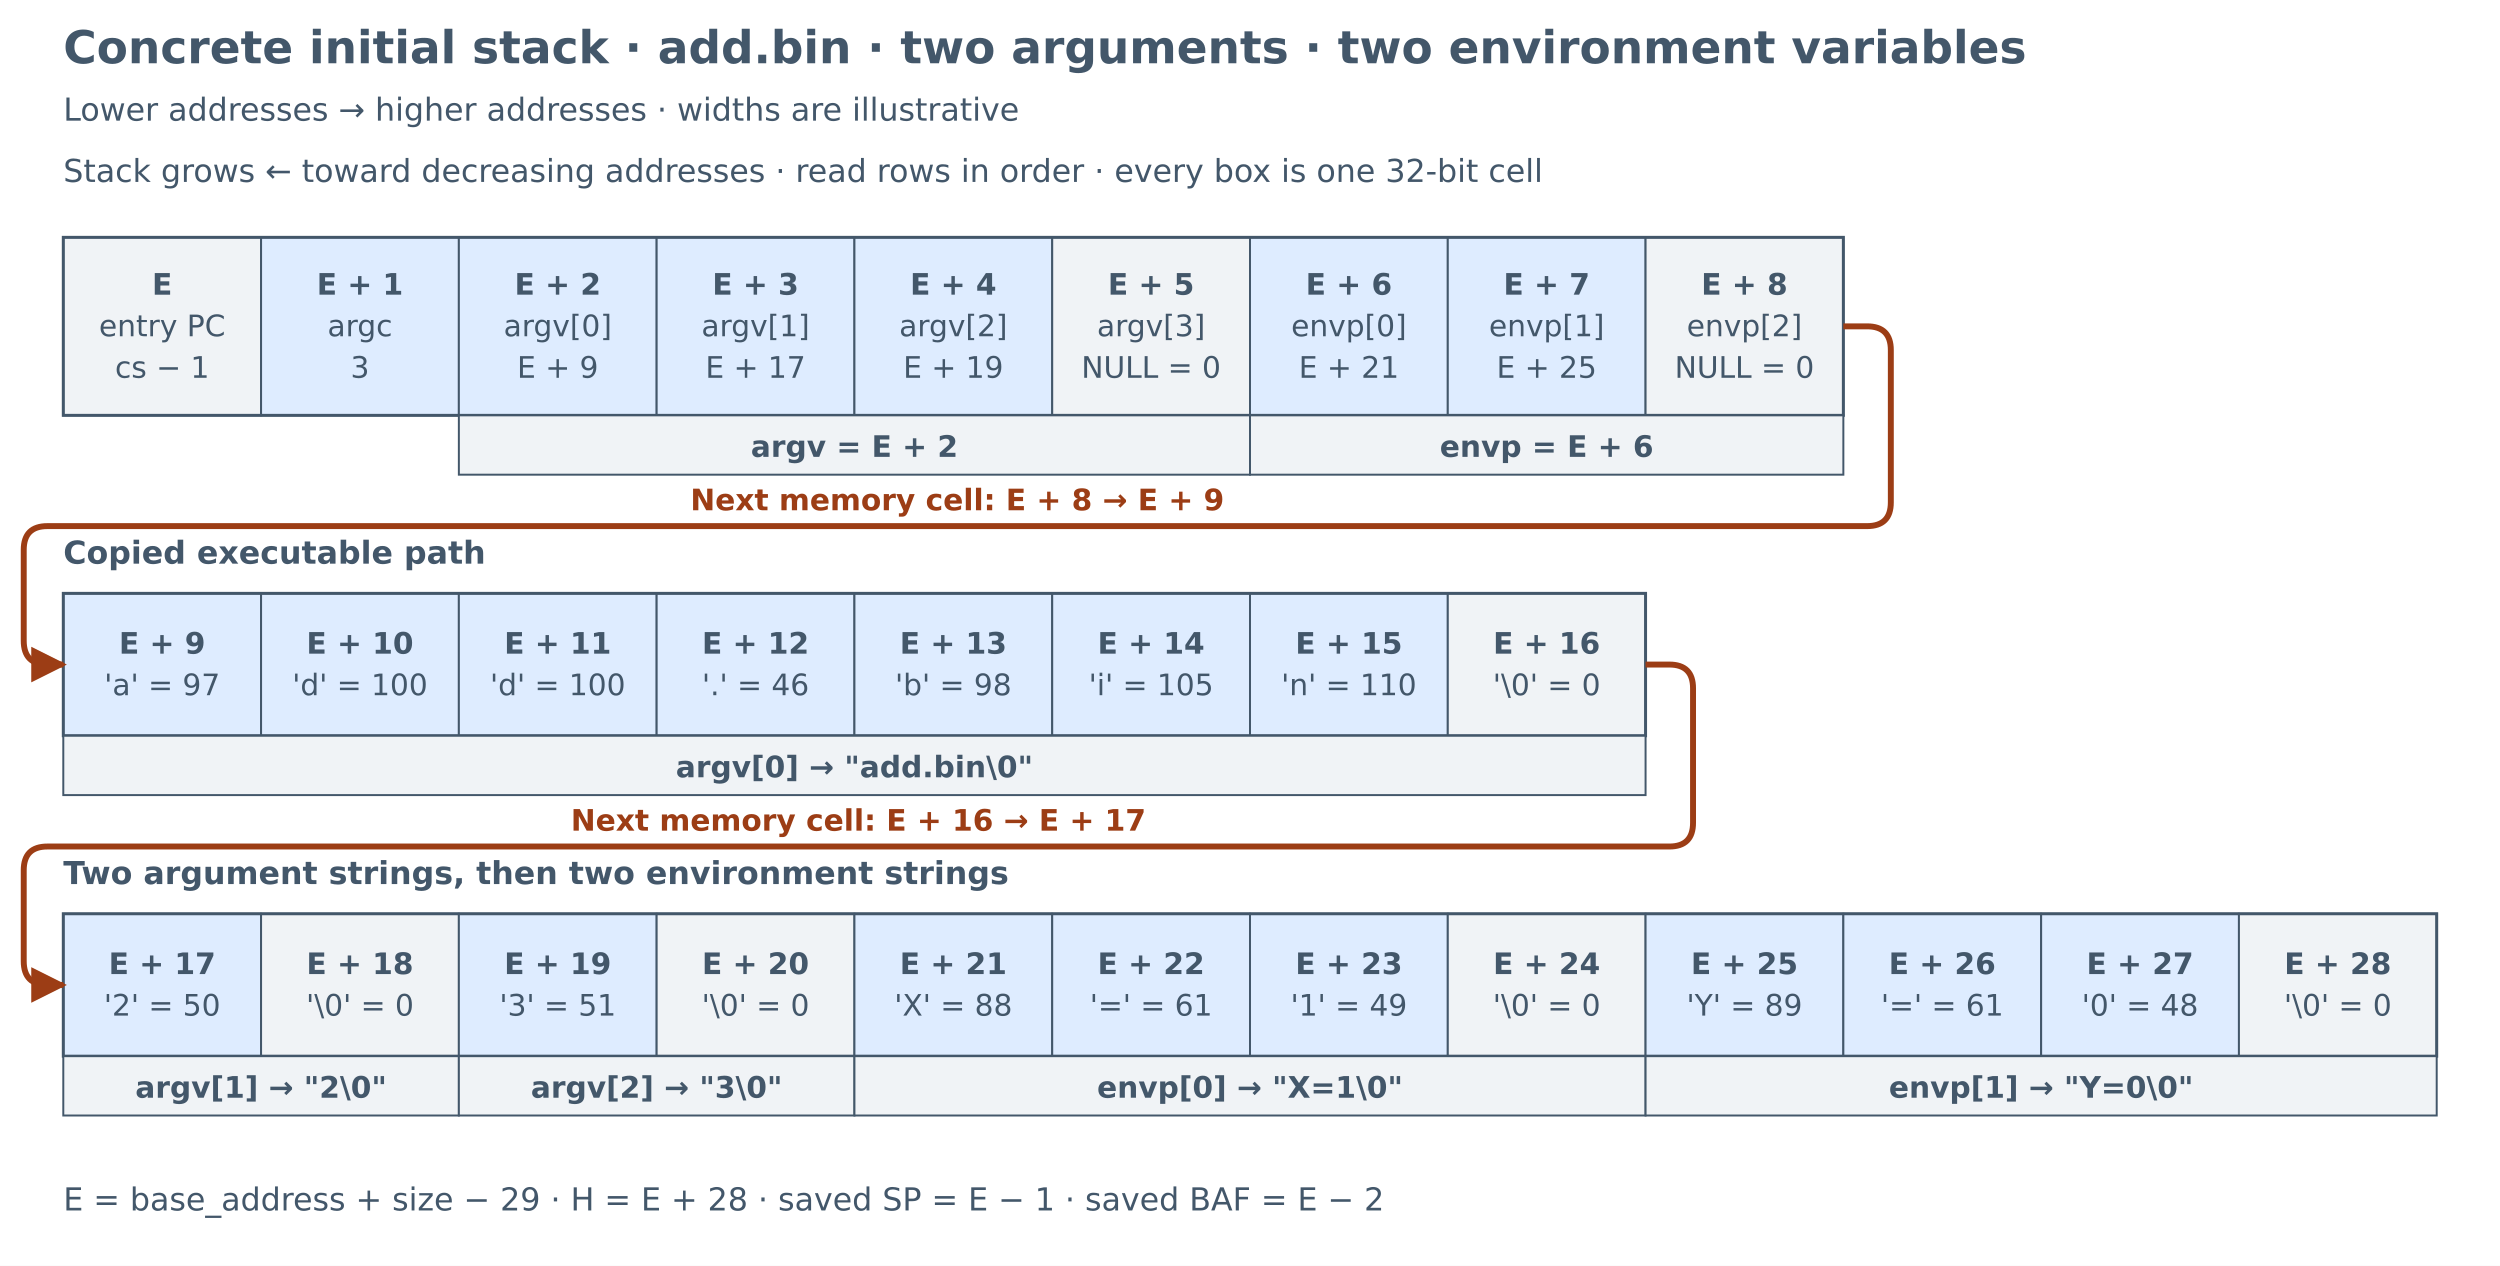
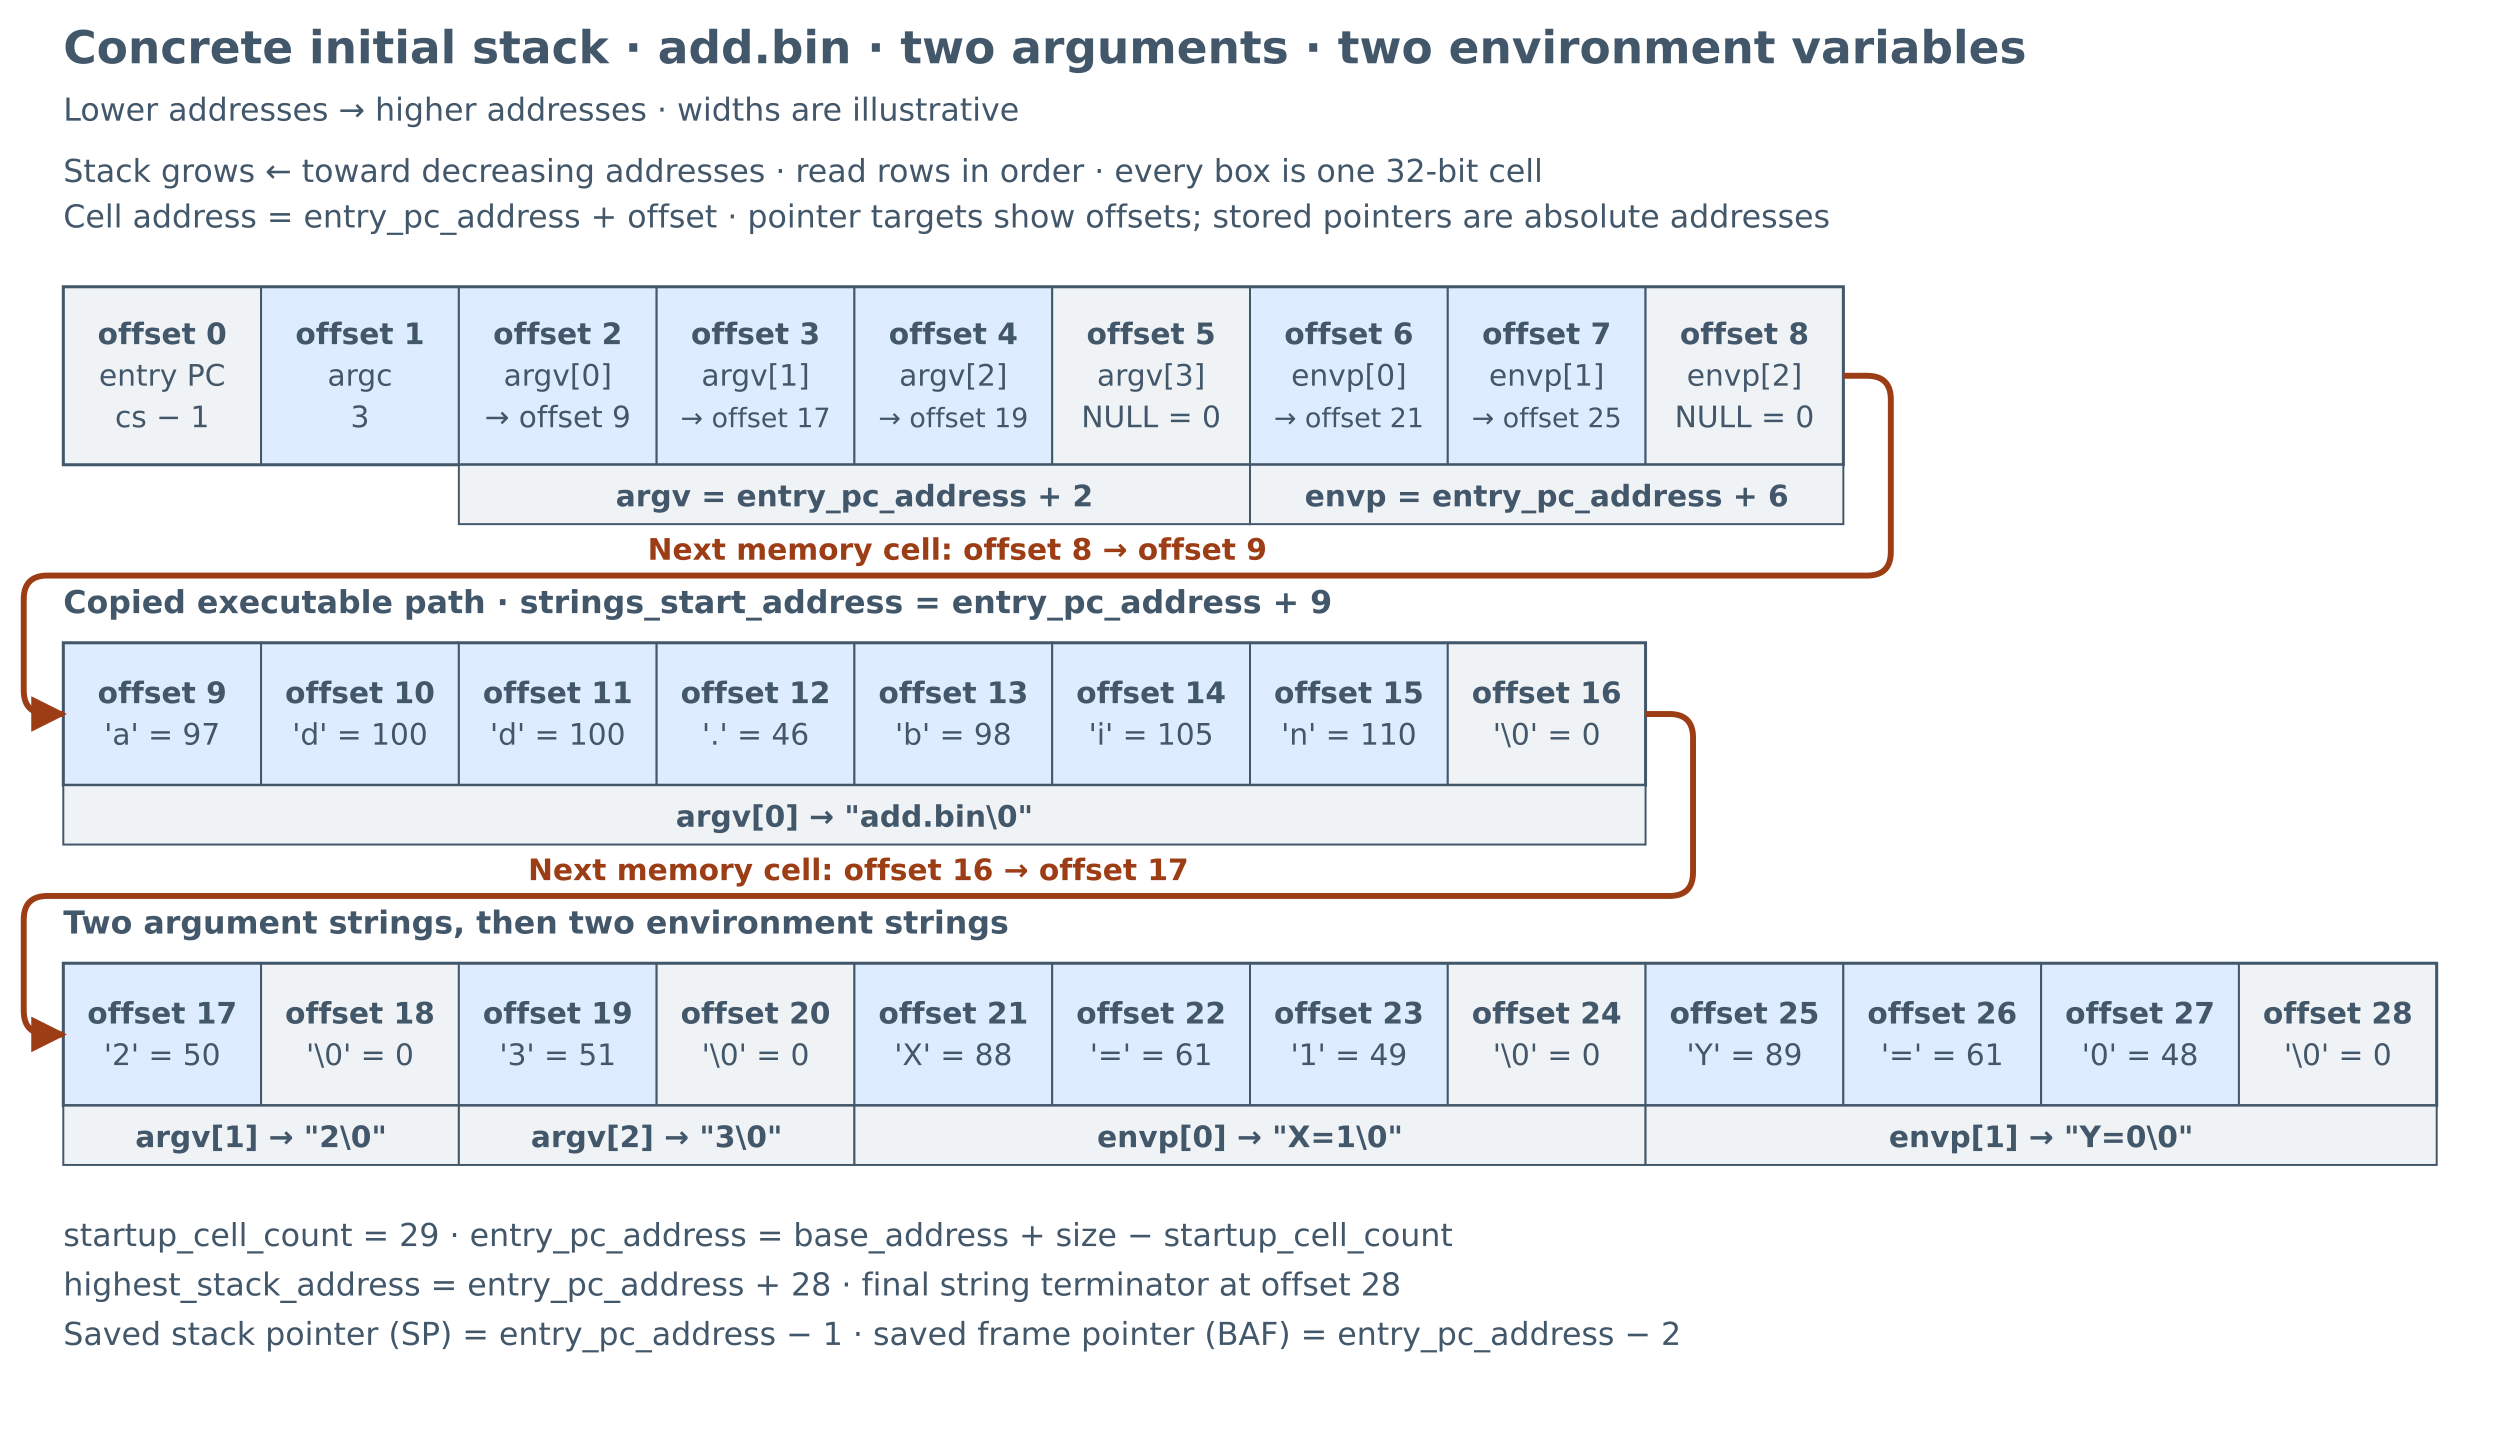
- <svg xmlns="http://www.w3.org/2000/svg" width="1264" height="640" viewBox="0 0 1264 640" role="img" aria-labelledby="title desc">
+ <svg xmlns="http://www.w3.org/2000/svg" width="1264" height="730" viewBox="0 0 1264 730" role="img" aria-labelledby="title desc">
  <defs>
    <marker id="405ea8" viewBox="0 0 10 10" refX="9" refY="5" markerWidth="6" markerHeight="6" orient="auto">
      <path d="M 0 0 L 10 5 L 0 10 z" fill="#405ea8" />
    </marker>
    <marker id="26715b" viewBox="0 0 10 10" refX="9" refY="5" markerWidth="6" markerHeight="6" orient="auto">
      <path d="M 0 0 L 10 5 L 0 10 z" fill="#26715b" />
    </marker>
    <marker id="785099" viewBox="0 0 10 10" refX="9" refY="5" markerWidth="6" markerHeight="6" orient="auto">
      <path d="M 0 0 L 10 5 L 0 10 z" fill="#785099" />
    </marker>
    <marker id="9c3d15" viewBox="0 0 10 10" refX="9" refY="5" markerWidth="6" markerHeight="6" orient="auto">
      <path d="M 0 0 L 10 5 L 0 10 z" fill="#9c3d15" />
    </marker>
  </defs>
-   <rect width="1264" height="640" fill="white" />
+   <rect width="1264" height="730" fill="white" />
  <g font-family="DejaVu Sans, sans-serif">
    <text x="32" y="32" text-anchor="start" font-size="23" font-weight="bold" fill="#43576a">Concrete initial stack · add.bin · two arguments · two environment variables</text>
    <text x="32" y="61" text-anchor="start" font-size="16" font-weight="normal" fill="#43576a">Lower addresses → higher addresses · widths are illustrative</text>
    <text x="32" y="92" text-anchor="start" font-size="16" font-weight="normal" fill="#43576a">Stack grows ← toward decreasing addresses · read rows in order · every box is one 32-bit cell</text>
-     <rect x="32" y="120" width="100" height="90" fill="#f0f3f6" stroke="#43576a" stroke-width="1" />
-     <text x="82.0" y="149.0" text-anchor="middle" font-size="15" font-weight="bold" fill="#43576a">E</text>
-     <text x="82.0" y="170.0" text-anchor="middle" font-size="15" font-weight="normal" fill="#43576a">entry PC</text>
-     <text x="82.0" y="191.0" text-anchor="middle" font-size="15" font-weight="normal" fill="#43576a">cs − 1</text>
-     <rect x="132" y="120" width="100" height="90" fill="#deecff" stroke="#43576a" stroke-width="1" />
-     <text x="182.0" y="149.0" text-anchor="middle" font-size="15" font-weight="bold" fill="#43576a">E + 1</text>
-     <text x="182.0" y="170.0" text-anchor="middle" font-size="15" font-weight="normal" fill="#43576a">argc</text>
-     <text x="182.0" y="191.0" text-anchor="middle" font-size="15" font-weight="normal" fill="#43576a">3</text>
-     <rect x="232" y="120" width="100" height="90" fill="#deecff" stroke="#43576a" stroke-width="1" />
-     <text x="282.0" y="149.0" text-anchor="middle" font-size="15" font-weight="bold" fill="#43576a">E + 2</text>
-     <text x="282.0" y="170.0" text-anchor="middle" font-size="15" font-weight="normal" fill="#43576a">argv[0]</text>
-     <text x="282.0" y="191.0" text-anchor="middle" font-size="15" font-weight="normal" fill="#43576a">E + 9</text>
-     <rect x="332" y="120" width="100" height="90" fill="#deecff" stroke="#43576a" stroke-width="1" />
-     <text x="382.0" y="149.0" text-anchor="middle" font-size="15" font-weight="bold" fill="#43576a">E + 3</text>
-     <text x="382.0" y="170.0" text-anchor="middle" font-size="15" font-weight="normal" fill="#43576a">argv[1]</text>
-     <text x="382.0" y="191.0" text-anchor="middle" font-size="15" font-weight="normal" fill="#43576a">E + 17</text>
-     <rect x="432" y="120" width="100" height="90" fill="#deecff" stroke="#43576a" stroke-width="1" />
-     <text x="482.0" y="149.0" text-anchor="middle" font-size="15" font-weight="bold" fill="#43576a">E + 4</text>
-     <text x="482.0" y="170.0" text-anchor="middle" font-size="15" font-weight="normal" fill="#43576a">argv[2]</text>
-     <text x="482.0" y="191.0" text-anchor="middle" font-size="15" font-weight="normal" fill="#43576a">E + 19</text>
-     <rect x="532" y="120" width="100" height="90" fill="#f0f3f6" stroke="#43576a" stroke-width="1" />
-     <text x="582.0" y="149.0" text-anchor="middle" font-size="15" font-weight="bold" fill="#43576a">E + 5</text>
-     <text x="582.0" y="170.0" text-anchor="middle" font-size="15" font-weight="normal" fill="#43576a">argv[3]</text>
-     <text x="582.0" y="191.0" text-anchor="middle" font-size="15" font-weight="normal" fill="#43576a">NULL = 0</text>
-     <rect x="632" y="120" width="100" height="90" fill="#deecff" stroke="#43576a" stroke-width="1" />
-     <text x="682.0" y="149.0" text-anchor="middle" font-size="15" font-weight="bold" fill="#43576a">E + 6</text>
-     <text x="682.0" y="170.0" text-anchor="middle" font-size="15" font-weight="normal" fill="#43576a">envp[0]</text>
-     <text x="682.0" y="191.0" text-anchor="middle" font-size="15" font-weight="normal" fill="#43576a">E + 21</text>
-     <rect x="732" y="120" width="100" height="90" fill="#deecff" stroke="#43576a" stroke-width="1" />
-     <text x="782.0" y="149.0" text-anchor="middle" font-size="15" font-weight="bold" fill="#43576a">E + 7</text>
-     <text x="782.0" y="170.0" text-anchor="middle" font-size="15" font-weight="normal" fill="#43576a">envp[1]</text>
-     <text x="782.0" y="191.0" text-anchor="middle" font-size="15" font-weight="normal" fill="#43576a">E + 25</text>
-     <rect x="832" y="120" width="100" height="90" fill="#f0f3f6" stroke="#43576a" stroke-width="1" />
-     <text x="882.0" y="149.0" text-anchor="middle" font-size="15" font-weight="bold" fill="#43576a">E + 8</text>
-     <text x="882.0" y="170.0" text-anchor="middle" font-size="15" font-weight="normal" fill="#43576a">envp[2]</text>
-     <text x="882.0" y="191.0" text-anchor="middle" font-size="15" font-weight="normal" fill="#43576a">NULL = 0</text>
-     <rect x="32" y="120" width="900" height="90" fill="none" stroke="#43576a" stroke-width="1.5" />
-     <rect x="232" y="210" width="400" height="30" fill="#f0f3f6" stroke="#43576a" stroke-width="1" />
-     <text x="432.0" y="231" text-anchor="middle" font-size="15" font-weight="bold" fill="#43576a">argv = E + 2</text>
-     <rect x="632" y="210" width="300" height="30" fill="#f0f3f6" stroke="#43576a" stroke-width="1" />
-     <text x="782.0" y="231" text-anchor="middle" font-size="15" font-weight="bold" fill="#43576a">envp = E + 6</text>
-     <text x="32" y="285" text-anchor="start" font-size="16" font-weight="bold" fill="#43576a">Copied executable path</text>
-     <rect x="32" y="300" width="100" height="72" fill="#deecff" stroke="#43576a" stroke-width="1" />
-     <text x="82.0" y="330.5" text-anchor="middle" font-size="15" font-weight="bold" fill="#43576a">E + 9</text>
-     <text x="82.0" y="351.5" text-anchor="middle" font-size="15" font-weight="normal" fill="#43576a">'a' = 97</text>
-     <rect x="132" y="300" width="100" height="72" fill="#deecff" stroke="#43576a" stroke-width="1" />
-     <text x="182.0" y="330.5" text-anchor="middle" font-size="15" font-weight="bold" fill="#43576a">E + 10</text>
-     <text x="182.0" y="351.5" text-anchor="middle" font-size="15" font-weight="normal" fill="#43576a">'d' = 100</text>
-     <rect x="232" y="300" width="100" height="72" fill="#deecff" stroke="#43576a" stroke-width="1" />
-     <text x="282.0" y="330.5" text-anchor="middle" font-size="15" font-weight="bold" fill="#43576a">E + 11</text>
-     <text x="282.0" y="351.5" text-anchor="middle" font-size="15" font-weight="normal" fill="#43576a">'d' = 100</text>
-     <rect x="332" y="300" width="100" height="72" fill="#deecff" stroke="#43576a" stroke-width="1" />
-     <text x="382.0" y="330.5" text-anchor="middle" font-size="15" font-weight="bold" fill="#43576a">E + 12</text>
-     <text x="382.0" y="351.5" text-anchor="middle" font-size="15" font-weight="normal" fill="#43576a">'.' = 46</text>
-     <rect x="432" y="300" width="100" height="72" fill="#deecff" stroke="#43576a" stroke-width="1" />
-     <text x="482.0" y="330.5" text-anchor="middle" font-size="15" font-weight="bold" fill="#43576a">E + 13</text>
-     <text x="482.0" y="351.5" text-anchor="middle" font-size="15" font-weight="normal" fill="#43576a">'b' = 98</text>
-     <rect x="532" y="300" width="100" height="72" fill="#deecff" stroke="#43576a" stroke-width="1" />
-     <text x="582.0" y="330.5" text-anchor="middle" font-size="15" font-weight="bold" fill="#43576a">E + 14</text>
-     <text x="582.0" y="351.5" text-anchor="middle" font-size="15" font-weight="normal" fill="#43576a">'i' = 105</text>
-     <rect x="632" y="300" width="100" height="72" fill="#deecff" stroke="#43576a" stroke-width="1" />
-     <text x="682.0" y="330.5" text-anchor="middle" font-size="15" font-weight="bold" fill="#43576a">E + 15</text>
-     <text x="682.0" y="351.5" text-anchor="middle" font-size="15" font-weight="normal" fill="#43576a">'n' = 110</text>
-     <rect x="732" y="300" width="100" height="72" fill="#f0f3f6" stroke="#43576a" stroke-width="1" />
-     <text x="782.0" y="330.5" text-anchor="middle" font-size="15" font-weight="bold" fill="#43576a">E + 16</text>
-     <text x="782.0" y="351.5" text-anchor="middle" font-size="15" font-weight="normal" fill="#43576a">'\0' = 0</text>
-     <rect x="32" y="300" width="800" height="72" fill="none" stroke="#43576a" stroke-width="1.5" />
-     <rect x="32" y="372" width="800" height="30" fill="#f0f3f6" stroke="#43576a" stroke-width="1" />
-     <text x="432.0" y="393" text-anchor="middle" font-size="15" font-weight="bold" fill="#43576a">argv[0] → "add.bin\0"</text>
-     <text x="32" y="447" text-anchor="start" font-size="16" font-weight="bold" fill="#43576a">Two argument strings, then two environment strings</text>
-     <rect x="32" y="462" width="100" height="72" fill="#deecff" stroke="#43576a" stroke-width="1" />
-     <text x="82.0" y="492.5" text-anchor="middle" font-size="15" font-weight="bold" fill="#43576a">E + 17</text>
-     <text x="82.0" y="513.5" text-anchor="middle" font-size="15" font-weight="normal" fill="#43576a">'2' = 50</text>
-     <rect x="132" y="462" width="100" height="72" fill="#f0f3f6" stroke="#43576a" stroke-width="1" />
-     <text x="182.0" y="492.5" text-anchor="middle" font-size="15" font-weight="bold" fill="#43576a">E + 18</text>
-     <text x="182.0" y="513.5" text-anchor="middle" font-size="15" font-weight="normal" fill="#43576a">'\0' = 0</text>
-     <rect x="232" y="462" width="100" height="72" fill="#deecff" stroke="#43576a" stroke-width="1" />
-     <text x="282.0" y="492.5" text-anchor="middle" font-size="15" font-weight="bold" fill="#43576a">E + 19</text>
-     <text x="282.0" y="513.5" text-anchor="middle" font-size="15" font-weight="normal" fill="#43576a">'3' = 51</text>
-     <rect x="332" y="462" width="100" height="72" fill="#f0f3f6" stroke="#43576a" stroke-width="1" />
-     <text x="382.0" y="492.5" text-anchor="middle" font-size="15" font-weight="bold" fill="#43576a">E + 20</text>
-     <text x="382.0" y="513.5" text-anchor="middle" font-size="15" font-weight="normal" fill="#43576a">'\0' = 0</text>
-     <rect x="432" y="462" width="100" height="72" fill="#deecff" stroke="#43576a" stroke-width="1" />
-     <text x="482.0" y="492.5" text-anchor="middle" font-size="15" font-weight="bold" fill="#43576a">E + 21</text>
-     <text x="482.0" y="513.5" text-anchor="middle" font-size="15" font-weight="normal" fill="#43576a">'X' = 88</text>
-     <rect x="532" y="462" width="100" height="72" fill="#deecff" stroke="#43576a" stroke-width="1" />
-     <text x="582.0" y="492.5" text-anchor="middle" font-size="15" font-weight="bold" fill="#43576a">E + 22</text>
-     <text x="582.0" y="513.5" text-anchor="middle" font-size="15" font-weight="normal" fill="#43576a">'=' = 61</text>
-     <rect x="632" y="462" width="100" height="72" fill="#deecff" stroke="#43576a" stroke-width="1" />
-     <text x="682.0" y="492.5" text-anchor="middle" font-size="15" font-weight="bold" fill="#43576a">E + 23</text>
-     <text x="682.0" y="513.5" text-anchor="middle" font-size="15" font-weight="normal" fill="#43576a">'1' = 49</text>
-     <rect x="732" y="462" width="100" height="72" fill="#f0f3f6" stroke="#43576a" stroke-width="1" />
-     <text x="782.0" y="492.5" text-anchor="middle" font-size="15" font-weight="bold" fill="#43576a">E + 24</text>
-     <text x="782.0" y="513.5" text-anchor="middle" font-size="15" font-weight="normal" fill="#43576a">'\0' = 0</text>
-     <rect x="832" y="462" width="100" height="72" fill="#deecff" stroke="#43576a" stroke-width="1" />
-     <text x="882.0" y="492.5" text-anchor="middle" font-size="15" font-weight="bold" fill="#43576a">E + 25</text>
-     <text x="882.0" y="513.5" text-anchor="middle" font-size="15" font-weight="normal" fill="#43576a">'Y' = 89</text>
-     <rect x="932" y="462" width="100" height="72" fill="#deecff" stroke="#43576a" stroke-width="1" />
-     <text x="982.0" y="492.5" text-anchor="middle" font-size="15" font-weight="bold" fill="#43576a">E + 26</text>
-     <text x="982.0" y="513.5" text-anchor="middle" font-size="15" font-weight="normal" fill="#43576a">'=' = 61</text>
-     <rect x="1032" y="462" width="100" height="72" fill="#deecff" stroke="#43576a" stroke-width="1" />
-     <text x="1082.0" y="492.5" text-anchor="middle" font-size="15" font-weight="bold" fill="#43576a">E + 27</text>
-     <text x="1082.0" y="513.5" text-anchor="middle" font-size="15" font-weight="normal" fill="#43576a">'0' = 48</text>
-     <rect x="1132" y="462" width="100" height="72" fill="#f0f3f6" stroke="#43576a" stroke-width="1" />
-     <text x="1182.0" y="492.5" text-anchor="middle" font-size="15" font-weight="bold" fill="#43576a">E + 28</text>
-     <text x="1182.0" y="513.5" text-anchor="middle" font-size="15" font-weight="normal" fill="#43576a">'\0' = 0</text>
-     <rect x="32" y="462" width="1200" height="72" fill="none" stroke="#43576a" stroke-width="1.5" />
-     <rect x="32" y="534" width="200" height="30" fill="#f0f3f6" stroke="#43576a" stroke-width="1" />
-     <text x="132.0" y="555" text-anchor="middle" font-size="15" font-weight="bold" fill="#43576a">argv[1] → "2\0"</text>
-     <rect x="232" y="534" width="200" height="30" fill="#f0f3f6" stroke="#43576a" stroke-width="1" />
-     <text x="332.0" y="555" text-anchor="middle" font-size="15" font-weight="bold" fill="#43576a">argv[2] → "3\0"</text>
-     <rect x="432" y="534" width="400" height="30" fill="#f0f3f6" stroke="#43576a" stroke-width="1" />
-     <text x="632.0" y="555" text-anchor="middle" font-size="15" font-weight="bold" fill="#43576a">envp[0] → "X=1\0"</text>
-     <rect x="832" y="534" width="400" height="30" fill="#f0f3f6" stroke="#43576a" stroke-width="1" />
-     <text x="1032.0" y="555" text-anchor="middle" font-size="15" font-weight="bold" fill="#43576a">envp[1] → "Y=0\0"</text>
-     <path d="M 932 165.0 H 944 Q 956 165.0 956 177.0 V 254 Q 956 266 944 266 H 24 Q 12 266 12 278 V 324.0 Q 12 336.0 24 336.0 H 32" fill="none" stroke="#9c3d15" stroke-width="3" marker-end="url(#9c3d15)" />
-     <text x="484.0" y="258" text-anchor="middle" font-size="15" font-weight="bold" fill="#9c3d15">Next memory cell: E + 8 → E + 9</text>
-     <path d="M 832 336.0 H 844 Q 856 336.0 856 348.0 V 416 Q 856 428 844 428 H 24 Q 12 428 12 440 V 486.0 Q 12 498.0 24 498.0 H 32" fill="none" stroke="#9c3d15" stroke-width="3" marker-end="url(#9c3d15)" />
-     <text x="434.0" y="420" text-anchor="middle" font-size="15" font-weight="bold" fill="#9c3d15">Next memory cell: E + 16 → E + 17</text>
-     <text x="32" y="612" text-anchor="start" font-size="16" font-weight="normal" fill="#43576a">E = base_address + size − 29 · H = E + 28 · saved SP = E − 1 · saved BAF = E − 2</text>
+     <text x="32" y="115" text-anchor="start" font-size="16" font-weight="normal" fill="#43576a">Cell address = entry_pc_address + offset · pointer targets show offsets; stored pointers are absolute addresses</text>
+     <rect x="32" y="145" width="100" height="90" fill="#f0f3f6" stroke="#43576a" stroke-width="1" />
+     <text x="82.0" y="174.0" text-anchor="middle" font-size="15" font-weight="bold" fill="#43576a">offset 0</text>
+     <text x="82.0" y="195.0" text-anchor="middle" font-size="15" font-weight="normal" fill="#43576a">entry PC</text>
+     <text x="82.0" y="216.0" text-anchor="middle" font-size="15" font-weight="normal" fill="#43576a">cs − 1</text>
+     <rect x="132" y="145" width="100" height="90" fill="#deecff" stroke="#43576a" stroke-width="1" />
+     <text x="182.0" y="174.0" text-anchor="middle" font-size="15" font-weight="bold" fill="#43576a">offset 1</text>
+     <text x="182.0" y="195.0" text-anchor="middle" font-size="15" font-weight="normal" fill="#43576a">argc</text>
+     <text x="182.0" y="216.0" text-anchor="middle" font-size="15" font-weight="normal" fill="#43576a">3</text>
+     <rect x="232" y="145" width="100" height="90" fill="#deecff" stroke="#43576a" stroke-width="1" />
+     <text x="282.0" y="174.0" text-anchor="middle" font-size="15" font-weight="bold" fill="#43576a">offset 2</text>
+     <text x="282.0" y="195.0" text-anchor="middle" font-size="15" font-weight="normal" fill="#43576a">argv[0]</text>
+     <text x="282.0" y="216.0" text-anchor="middle" font-size="14.915" font-weight="normal" fill="#43576a">→ offset 9</text>
+     <rect x="332" y="145" width="100" height="90" fill="#deecff" stroke="#43576a" stroke-width="1" />
+     <text x="382.0" y="174.0" text-anchor="middle" font-size="15" font-weight="bold" fill="#43576a">offset 3</text>
+     <text x="382.0" y="195.0" text-anchor="middle" font-size="15" font-weight="normal" fill="#43576a">argv[1]</text>
+     <text x="382.0" y="216.0" text-anchor="middle" font-size="13.559" font-weight="normal" fill="#43576a">→ offset 17</text>
+     <rect x="432" y="145" width="100" height="90" fill="#deecff" stroke="#43576a" stroke-width="1" />
+     <text x="482.0" y="174.0" text-anchor="middle" font-size="15" font-weight="bold" fill="#43576a">offset 4</text>
+     <text x="482.0" y="195.0" text-anchor="middle" font-size="15" font-weight="normal" fill="#43576a">argv[2]</text>
+     <text x="482.0" y="216.0" text-anchor="middle" font-size="13.559" font-weight="normal" fill="#43576a">→ offset 19</text>
+     <rect x="532" y="145" width="100" height="90" fill="#f0f3f6" stroke="#43576a" stroke-width="1" />
+     <text x="582.0" y="174.0" text-anchor="middle" font-size="15" font-weight="bold" fill="#43576a">offset 5</text>
+     <text x="582.0" y="195.0" text-anchor="middle" font-size="15" font-weight="normal" fill="#43576a">argv[3]</text>
+     <text x="582.0" y="216.0" text-anchor="middle" font-size="15" font-weight="normal" fill="#43576a">NULL = 0</text>
+     <rect x="632" y="145" width="100" height="90" fill="#deecff" stroke="#43576a" stroke-width="1" />
+     <text x="682.0" y="174.0" text-anchor="middle" font-size="15" font-weight="bold" fill="#43576a">offset 6</text>
+     <text x="682.0" y="195.0" text-anchor="middle" font-size="15" font-weight="normal" fill="#43576a">envp[0]</text>
+     <text x="682.0" y="216.0" text-anchor="middle" font-size="13.559" font-weight="normal" fill="#43576a">→ offset 21</text>
+     <rect x="732" y="145" width="100" height="90" fill="#deecff" stroke="#43576a" stroke-width="1" />
+     <text x="782.0" y="174.0" text-anchor="middle" font-size="15" font-weight="bold" fill="#43576a">offset 7</text>
+     <text x="782.0" y="195.0" text-anchor="middle" font-size="15" font-weight="normal" fill="#43576a">envp[1]</text>
+     <text x="782.0" y="216.0" text-anchor="middle" font-size="13.559" font-weight="normal" fill="#43576a">→ offset 25</text>
+     <rect x="832" y="145" width="100" height="90" fill="#f0f3f6" stroke="#43576a" stroke-width="1" />
+     <text x="882.0" y="174.0" text-anchor="middle" font-size="15" font-weight="bold" fill="#43576a">offset 8</text>
+     <text x="882.0" y="195.0" text-anchor="middle" font-size="15" font-weight="normal" fill="#43576a">envp[2]</text>
+     <text x="882.0" y="216.0" text-anchor="middle" font-size="15" font-weight="normal" fill="#43576a">NULL = 0</text>
+     <rect x="32" y="145" width="900" height="90" fill="none" stroke="#43576a" stroke-width="1.5" />
+     <rect x="232" y="235" width="400" height="30" fill="#f0f3f6" stroke="#43576a" stroke-width="1" />
+     <text x="432.0" y="256" text-anchor="middle" font-size="15" font-weight="bold" fill="#43576a">argv = entry_pc_address + 2</text>
+     <rect x="632" y="235" width="300" height="30" fill="#f0f3f6" stroke="#43576a" stroke-width="1" />
+     <text x="782.0" y="256" text-anchor="middle" font-size="15" font-weight="bold" fill="#43576a">envp = entry_pc_address + 6</text>
+     <text x="32" y="310" text-anchor="start" font-size="16" font-weight="bold" fill="#43576a">Copied executable path · strings_start_address = entry_pc_address + 9</text>
+     <rect x="32" y="325" width="100" height="72" fill="#deecff" stroke="#43576a" stroke-width="1" />
+     <text x="82.0" y="355.5" text-anchor="middle" font-size="15" font-weight="bold" fill="#43576a">offset 9</text>
+     <text x="82.0" y="376.5" text-anchor="middle" font-size="15" font-weight="normal" fill="#43576a">'a' = 97</text>
+     <rect x="132" y="325" width="100" height="72" fill="#deecff" stroke="#43576a" stroke-width="1" />
+     <text x="182.0" y="355.5" text-anchor="middle" font-size="15" font-weight="bold" fill="#43576a">offset 10</text>
+     <text x="182.0" y="376.5" text-anchor="middle" font-size="15" font-weight="normal" fill="#43576a">'d' = 100</text>
+     <rect x="232" y="325" width="100" height="72" fill="#deecff" stroke="#43576a" stroke-width="1" />
+     <text x="282.0" y="355.5" text-anchor="middle" font-size="15" font-weight="bold" fill="#43576a">offset 11</text>
+     <text x="282.0" y="376.5" text-anchor="middle" font-size="15" font-weight="normal" fill="#43576a">'d' = 100</text>
+     <rect x="332" y="325" width="100" height="72" fill="#deecff" stroke="#43576a" stroke-width="1" />
+     <text x="382.0" y="355.5" text-anchor="middle" font-size="15" font-weight="bold" fill="#43576a">offset 12</text>
+     <text x="382.0" y="376.5" text-anchor="middle" font-size="15" font-weight="normal" fill="#43576a">'.' = 46</text>
+     <rect x="432" y="325" width="100" height="72" fill="#deecff" stroke="#43576a" stroke-width="1" />
+     <text x="482.0" y="355.5" text-anchor="middle" font-size="15" font-weight="bold" fill="#43576a">offset 13</text>
+     <text x="482.0" y="376.5" text-anchor="middle" font-size="15" font-weight="normal" fill="#43576a">'b' = 98</text>
+     <rect x="532" y="325" width="100" height="72" fill="#deecff" stroke="#43576a" stroke-width="1" />
+     <text x="582.0" y="355.5" text-anchor="middle" font-size="15" font-weight="bold" fill="#43576a">offset 14</text>
+     <text x="582.0" y="376.5" text-anchor="middle" font-size="15" font-weight="normal" fill="#43576a">'i' = 105</text>
+     <rect x="632" y="325" width="100" height="72" fill="#deecff" stroke="#43576a" stroke-width="1" />
+     <text x="682.0" y="355.5" text-anchor="middle" font-size="15" font-weight="bold" fill="#43576a">offset 15</text>
+     <text x="682.0" y="376.5" text-anchor="middle" font-size="15" font-weight="normal" fill="#43576a">'n' = 110</text>
+     <rect x="732" y="325" width="100" height="72" fill="#f0f3f6" stroke="#43576a" stroke-width="1" />
+     <text x="782.0" y="355.5" text-anchor="middle" font-size="15" font-weight="bold" fill="#43576a">offset 16</text>
+     <text x="782.0" y="376.5" text-anchor="middle" font-size="15" font-weight="normal" fill="#43576a">'\0' = 0</text>
+     <rect x="32" y="325" width="800" height="72" fill="none" stroke="#43576a" stroke-width="1.5" />
+     <rect x="32" y="397" width="800" height="30" fill="#f0f3f6" stroke="#43576a" stroke-width="1" />
+     <text x="432.0" y="418" text-anchor="middle" font-size="15" font-weight="bold" fill="#43576a">argv[0] → "add.bin\0"</text>
+     <text x="32" y="472" text-anchor="start" font-size="16" font-weight="bold" fill="#43576a">Two argument strings, then two environment strings</text>
+     <rect x="32" y="487" width="100" height="72" fill="#deecff" stroke="#43576a" stroke-width="1" />
+     <text x="82.0" y="517.5" text-anchor="middle" font-size="15" font-weight="bold" fill="#43576a">offset 17</text>
+     <text x="82.0" y="538.5" text-anchor="middle" font-size="15" font-weight="normal" fill="#43576a">'2' = 50</text>
+     <rect x="132" y="487" width="100" height="72" fill="#f0f3f6" stroke="#43576a" stroke-width="1" />
+     <text x="182.0" y="517.5" text-anchor="middle" font-size="15" font-weight="bold" fill="#43576a">offset 18</text>
+     <text x="182.0" y="538.5" text-anchor="middle" font-size="15" font-weight="normal" fill="#43576a">'\0' = 0</text>
+     <rect x="232" y="487" width="100" height="72" fill="#deecff" stroke="#43576a" stroke-width="1" />
+     <text x="282.0" y="517.5" text-anchor="middle" font-size="15" font-weight="bold" fill="#43576a">offset 19</text>
+     <text x="282.0" y="538.5" text-anchor="middle" font-size="15" font-weight="normal" fill="#43576a">'3' = 51</text>
+     <rect x="332" y="487" width="100" height="72" fill="#f0f3f6" stroke="#43576a" stroke-width="1" />
+     <text x="382.0" y="517.5" text-anchor="middle" font-size="15" font-weight="bold" fill="#43576a">offset 20</text>
+     <text x="382.0" y="538.5" text-anchor="middle" font-size="15" font-weight="normal" fill="#43576a">'\0' = 0</text>
+     <rect x="432" y="487" width="100" height="72" fill="#deecff" stroke="#43576a" stroke-width="1" />
+     <text x="482.0" y="517.5" text-anchor="middle" font-size="15" font-weight="bold" fill="#43576a">offset 21</text>
+     <text x="482.0" y="538.5" text-anchor="middle" font-size="15" font-weight="normal" fill="#43576a">'X' = 88</text>
+     <rect x="532" y="487" width="100" height="72" fill="#deecff" stroke="#43576a" stroke-width="1" />
+     <text x="582.0" y="517.5" text-anchor="middle" font-size="15" font-weight="bold" fill="#43576a">offset 22</text>
+     <text x="582.0" y="538.5" text-anchor="middle" font-size="15" font-weight="normal" fill="#43576a">'=' = 61</text>
+     <rect x="632" y="487" width="100" height="72" fill="#deecff" stroke="#43576a" stroke-width="1" />
+     <text x="682.0" y="517.5" text-anchor="middle" font-size="15" font-weight="bold" fill="#43576a">offset 23</text>
+     <text x="682.0" y="538.5" text-anchor="middle" font-size="15" font-weight="normal" fill="#43576a">'1' = 49</text>
+     <rect x="732" y="487" width="100" height="72" fill="#f0f3f6" stroke="#43576a" stroke-width="1" />
+     <text x="782.0" y="517.5" text-anchor="middle" font-size="15" font-weight="bold" fill="#43576a">offset 24</text>
+     <text x="782.0" y="538.5" text-anchor="middle" font-size="15" font-weight="normal" fill="#43576a">'\0' = 0</text>
+     <rect x="832" y="487" width="100" height="72" fill="#deecff" stroke="#43576a" stroke-width="1" />
+     <text x="882.0" y="517.5" text-anchor="middle" font-size="15" font-weight="bold" fill="#43576a">offset 25</text>
+     <text x="882.0" y="538.5" text-anchor="middle" font-size="15" font-weight="normal" fill="#43576a">'Y' = 89</text>
+     <rect x="932" y="487" width="100" height="72" fill="#deecff" stroke="#43576a" stroke-width="1" />
+     <text x="982.0" y="517.5" text-anchor="middle" font-size="15" font-weight="bold" fill="#43576a">offset 26</text>
+     <text x="982.0" y="538.5" text-anchor="middle" font-size="15" font-weight="normal" fill="#43576a">'=' = 61</text>
+     <rect x="1032" y="487" width="100" height="72" fill="#deecff" stroke="#43576a" stroke-width="1" />
+     <text x="1082.0" y="517.5" text-anchor="middle" font-size="15" font-weight="bold" fill="#43576a">offset 27</text>
+     <text x="1082.0" y="538.5" text-anchor="middle" font-size="15" font-weight="normal" fill="#43576a">'0' = 48</text>
+     <rect x="1132" y="487" width="100" height="72" fill="#f0f3f6" stroke="#43576a" stroke-width="1" />
+     <text x="1182.0" y="517.5" text-anchor="middle" font-size="15" font-weight="bold" fill="#43576a">offset 28</text>
+     <text x="1182.0" y="538.5" text-anchor="middle" font-size="15" font-weight="normal" fill="#43576a">'\0' = 0</text>
+     <rect x="32" y="487" width="1200" height="72" fill="none" stroke="#43576a" stroke-width="1.5" />
+     <rect x="32" y="559" width="200" height="30" fill="#f0f3f6" stroke="#43576a" stroke-width="1" />
+     <text x="132.0" y="580" text-anchor="middle" font-size="15" font-weight="bold" fill="#43576a">argv[1] → "2\0"</text>
+     <rect x="232" y="559" width="200" height="30" fill="#f0f3f6" stroke="#43576a" stroke-width="1" />
+     <text x="332.0" y="580" text-anchor="middle" font-size="15" font-weight="bold" fill="#43576a">argv[2] → "3\0"</text>
+     <rect x="432" y="559" width="400" height="30" fill="#f0f3f6" stroke="#43576a" stroke-width="1" />
+     <text x="632.0" y="580" text-anchor="middle" font-size="15" font-weight="bold" fill="#43576a">envp[0] → "X=1\0"</text>
+     <rect x="832" y="559" width="400" height="30" fill="#f0f3f6" stroke="#43576a" stroke-width="1" />
+     <text x="1032.0" y="580" text-anchor="middle" font-size="15" font-weight="bold" fill="#43576a">envp[1] → "Y=0\0"</text>
+     <path d="M 932 190.0 H 944 Q 956 190.0 956 202.0 V 279 Q 956 291 944 291 H 24 Q 12 291 12 303 V 349.0 Q 12 361.0 24 361.0 H 32" fill="none" stroke="#9c3d15" stroke-width="3" marker-end="url(#9c3d15)" />
+     <text x="484.0" y="283" text-anchor="middle" font-size="15" font-weight="bold" fill="#9c3d15">Next memory cell: offset 8 → offset 9</text>
+     <path d="M 832 361.0 H 844 Q 856 361.0 856 373.0 V 441 Q 856 453 844 453 H 24 Q 12 453 12 465 V 511.0 Q 12 523.0 24 523.0 H 32" fill="none" stroke="#9c3d15" stroke-width="3" marker-end="url(#9c3d15)" />
+     <text x="434.0" y="445" text-anchor="middle" font-size="15" font-weight="bold" fill="#9c3d15">Next memory cell: offset 16 → offset 17</text>
+     <text x="32" y="630" text-anchor="start" font-size="16" font-weight="normal" fill="#43576a">startup_cell_count = 29 · entry_pc_address = base_address + size − startup_cell_count</text>
+     <text x="32" y="655" text-anchor="start" font-size="16" font-weight="normal" fill="#43576a">highest_stack_address = entry_pc_address + 28 · final string terminator at offset 28</text>
+     <text x="32" y="680" text-anchor="start" font-size="16" font-weight="normal" fill="#43576a">Saved stack pointer (SP) = entry_pc_address − 1 · saved frame pointer (BAF) = entry_pc_address − 2</text>
  </g>
</svg>
